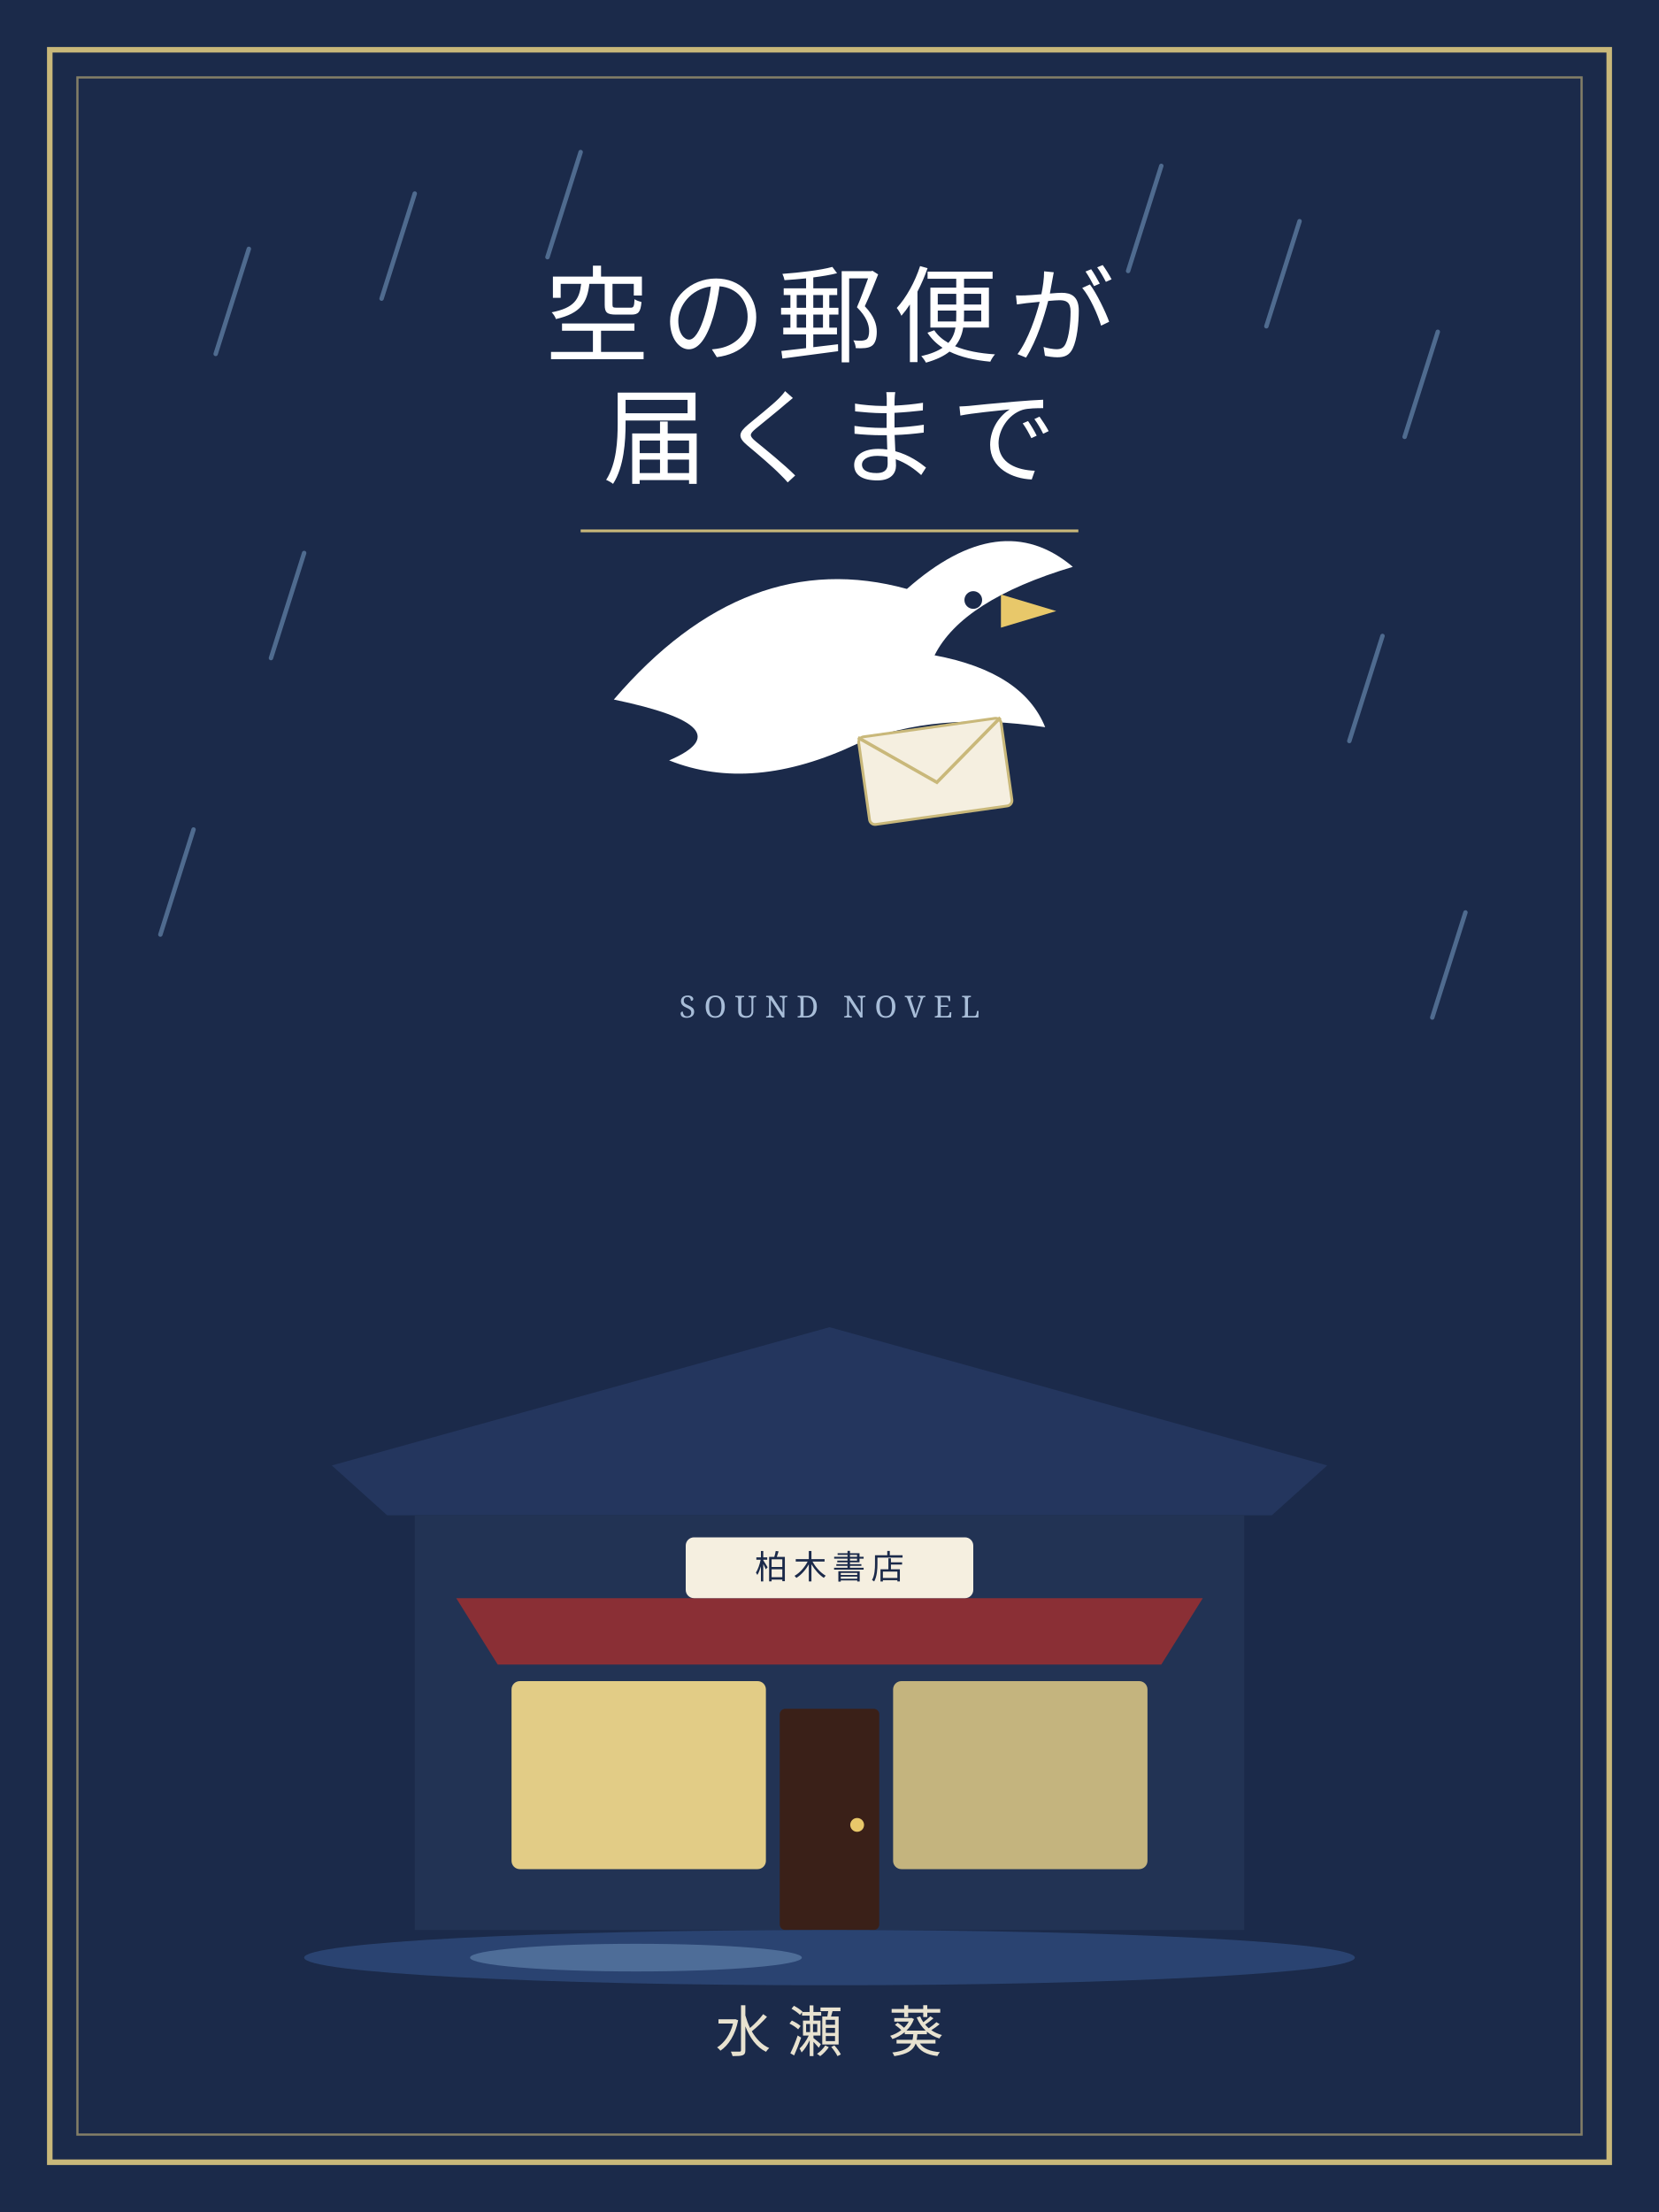
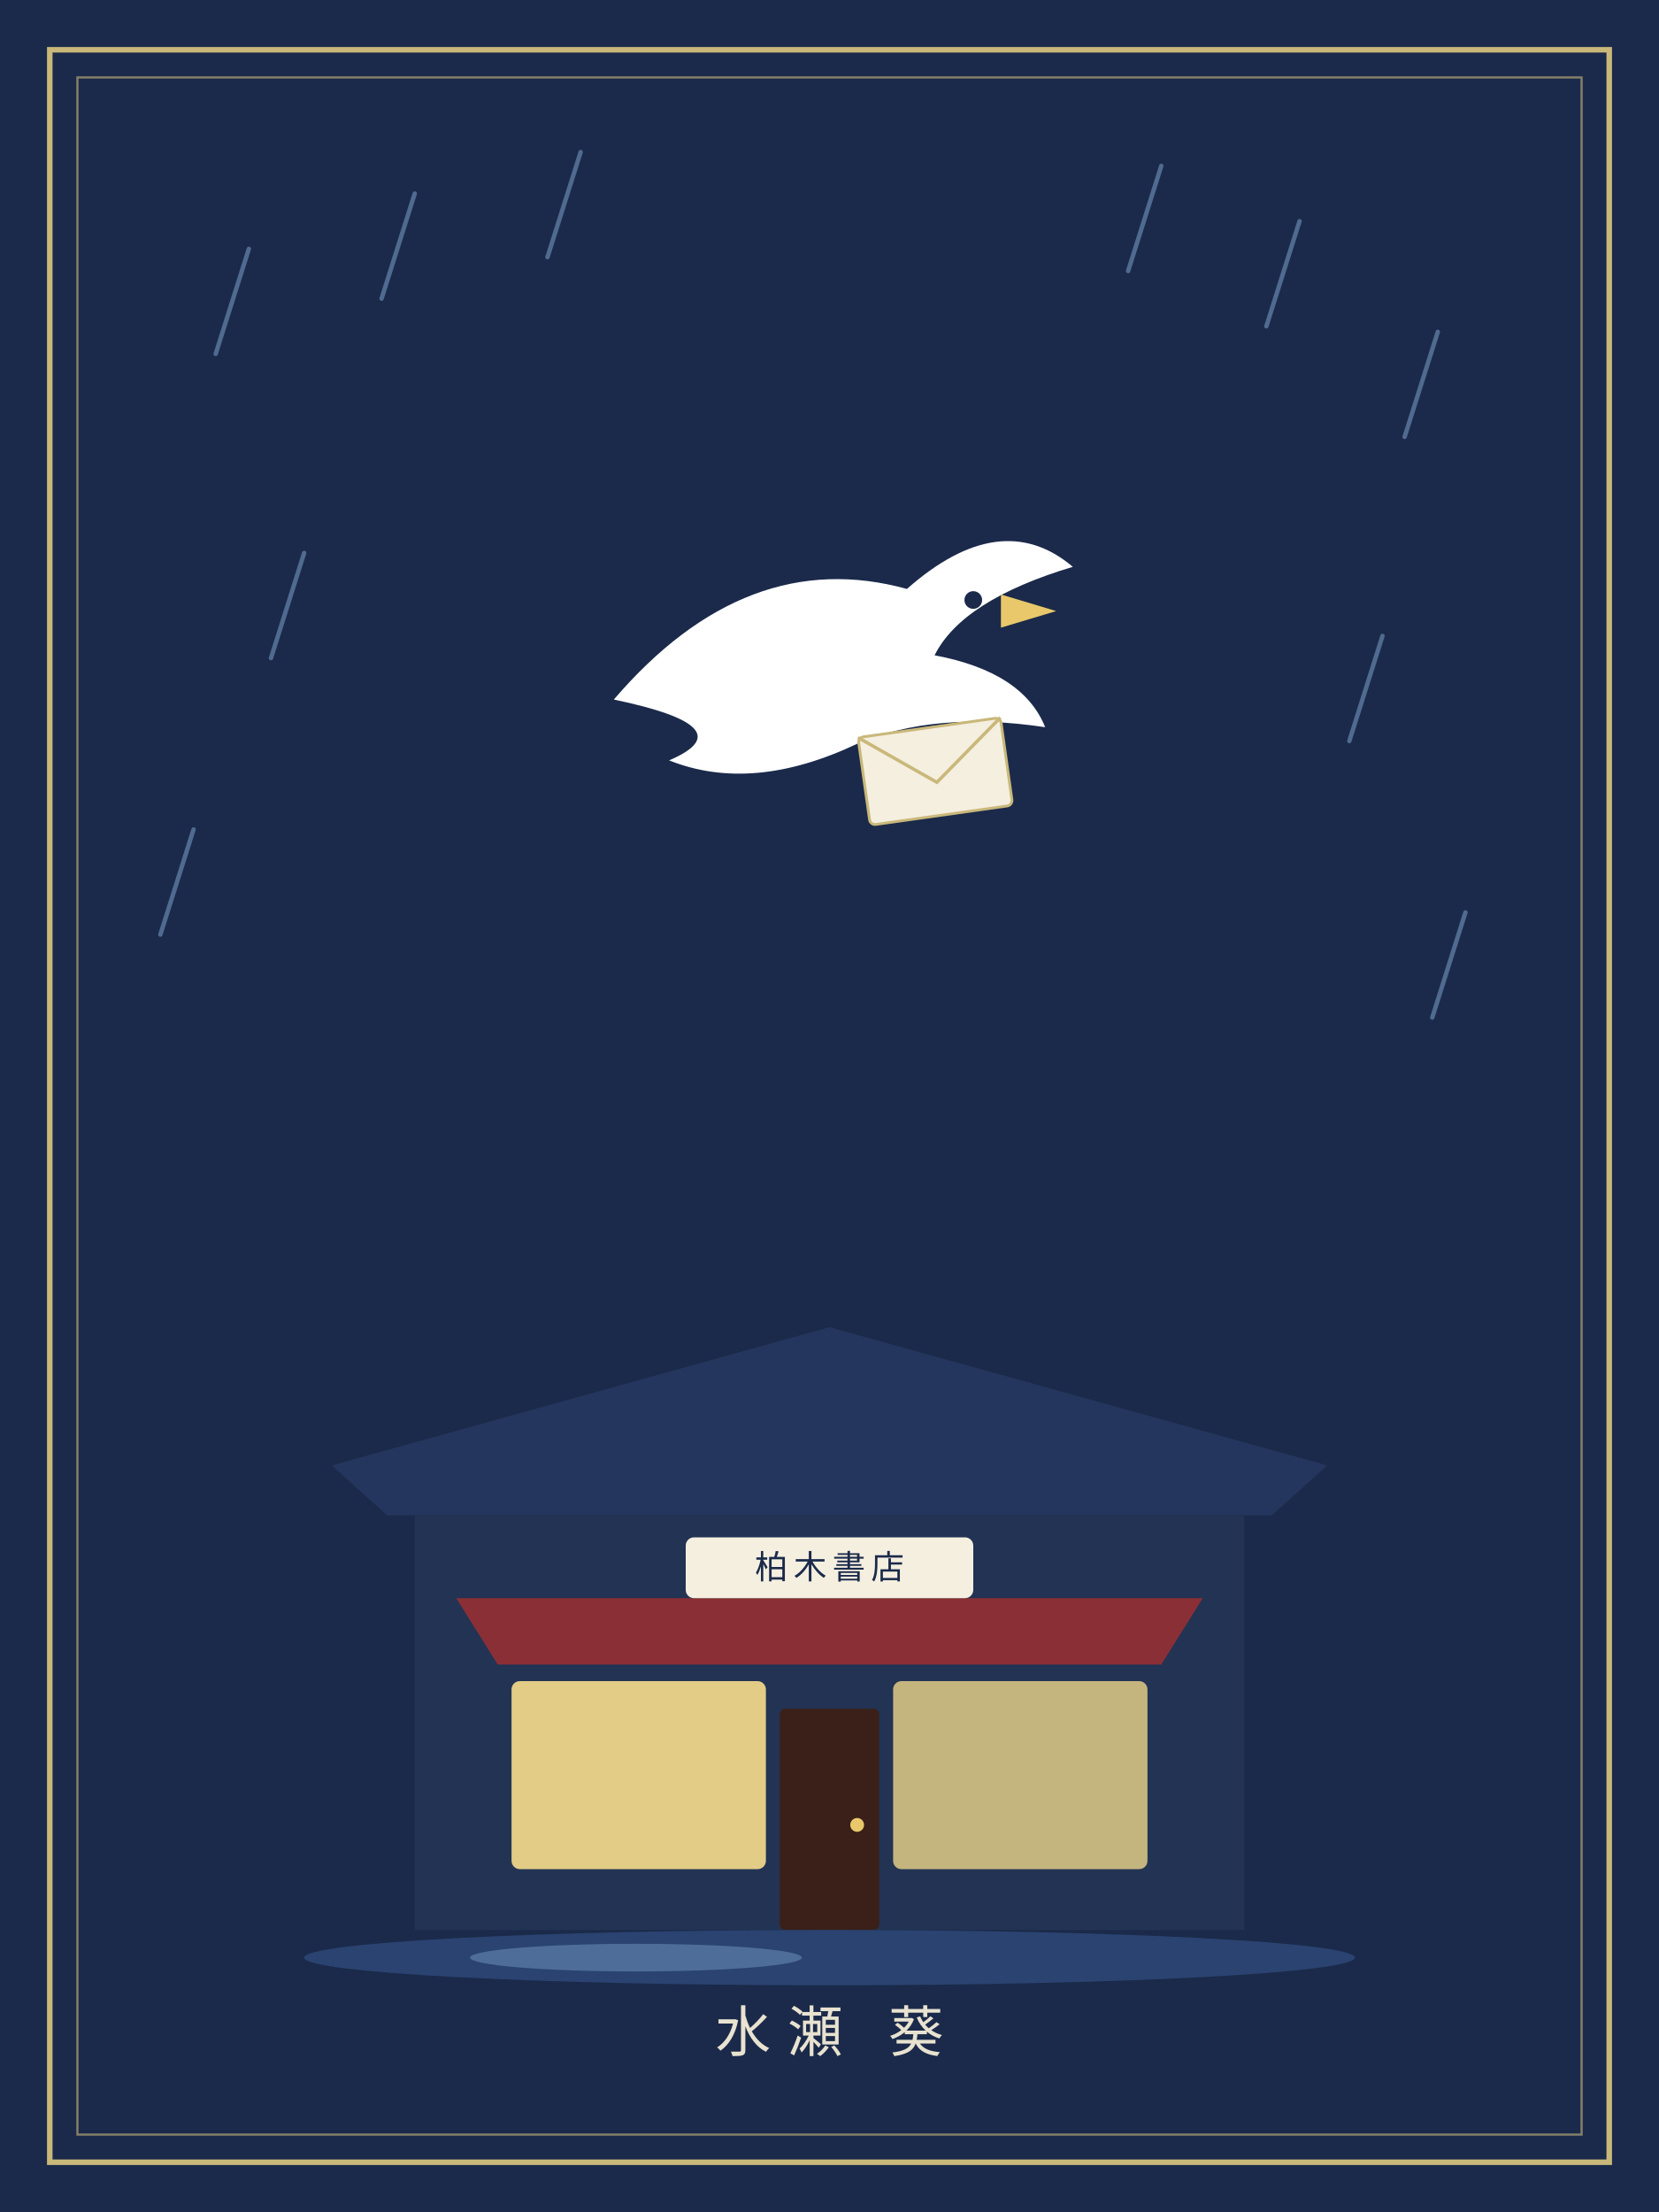
<svg xmlns="http://www.w3.org/2000/svg" viewBox="0 0 600 800" width="600" height="800" role="img" aria-label="空の郵便が届くまで 表紙">
  <rect width="600" height="800" fill="#1b2a4a" />
  <rect x="18" y="18" width="564" height="764" fill="none" stroke="#c9b87a" stroke-width="2" />
  <rect x="28" y="28" width="544" height="744" fill="none" stroke="#c9b87a" stroke-width="0.8" opacity="0.6" />
  <g stroke="#7aa0c8" stroke-width="1.6" stroke-linecap="round" opacity="0.55">
    <line x1="90" y1="90" x2="78" y2="128" />
    <line x1="150" y1="70" x2="138" y2="108" />
    <line x1="470" y1="80" x2="458" y2="118" />
    <line x1="520" y1="120" x2="508" y2="158" />
    <line x1="110" y1="200" x2="98" y2="238" />
    <line x1="500" y1="230" x2="488" y2="268" />
    <line x1="70" y1="300" x2="58" y2="338" />
    <line x1="530" y1="330" x2="518" y2="368" />
    <line x1="420" y1="60" x2="408" y2="98" />
    <line x1="210" y1="55" x2="198" y2="93" />
  </g>
  <g transform="translate(300,235)">
    <path d="M -78 18 Q -30 -38 28 -22 Q 62 -52 88 -30 Q 48 -18 38 2 Q 70 8 78 28 Q 38 22 10 34 Q -28 52 -58 40 Q -30 28 -78 18 Z" fill="#ffffff" />
    <circle cx="52" cy="-18" r="3.2" fill="#1b2a4a" />
    <path d="M 62 -20 L 82 -14 L 62 -8 Z" fill="#e8c86a" />
    <g transform="translate(38,42) rotate(-8)">
      <rect x="-26" y="-14" width="52" height="32" rx="2" fill="#f5efe0" stroke="#c9b87a" stroke-width="1" />
      <path d="M -26 -14 L 0 6 L 26 -14" fill="none" stroke="#c9b87a" stroke-width="1.2" />
    </g>
  </g>
  <g transform="translate(0,470)">
    <path d="M 120 60 L 300 10 L 480 60 L 460 78 L 140 78 Z" fill="#24365e" />
    <rect x="150" y="78" width="300" height="150" fill="#223354" />
    <path d="M 165 108 L 435 108 L 420 132 L 180 132 Z" fill="#8a2f35" />
    <rect x="185" y="138" width="92" height="68" rx="3" fill="#f2d98a" opacity="0.92" />
    <rect x="323" y="138" width="92" height="68" rx="3" fill="#f2d98a" opacity="0.78" />
    <rect x="282" y="148" width="36" height="80" rx="2" fill="#3a2018" />
    <circle cx="310" cy="190" r="2.5" fill="#e8c86a" />
    <rect x="248" y="86" width="104" height="22" rx="3" fill="#f5efe0" />
    <text x="300" y="101" text-anchor="middle" font-family="serif" font-size="12" fill="#1b2a4a" letter-spacing="2">柏木書店</text>
    <ellipse cx="300" cy="238" rx="190" ry="10" fill="#2e4a7a" opacity="0.8" />
    <ellipse cx="230" cy="238" rx="60" ry="5" fill="#7aa0c8" opacity="0.45" />
  </g>
-   <text x="300" y="128" text-anchor="middle" font-family="'Hiragino Mincho ProN','Hiragino Mincho Pro','Yu Mincho','YuMincho','Noto Serif JP',serif" font-size="38" fill="#ffffff" letter-spacing="4">空の郵便が</text>
-   <text x="300" y="172" text-anchor="middle" font-family="'Hiragino Mincho ProN','Hiragino Mincho Pro','Yu Mincho','YuMincho','Noto Serif JP',serif" font-size="38" fill="#ffffff" letter-spacing="4">届くまで</text>
-   <line x1="210" y1="192" x2="390" y2="192" stroke="#c9b87a" stroke-width="1" />
  <text x="300" y="742" text-anchor="middle" font-family="'Hiragino Mincho ProN','Hiragino Mincho Pro','Yu Mincho','YuMincho','Noto Serif JP',serif" font-size="20" fill="#e8e2d0" letter-spacing="6">水瀬 葵</text>
-   <text x="300" y="368" text-anchor="middle" font-family="serif" font-size="11" fill="#a8bdd8" letter-spacing="3">SOUND NOVEL</text>
</svg>
